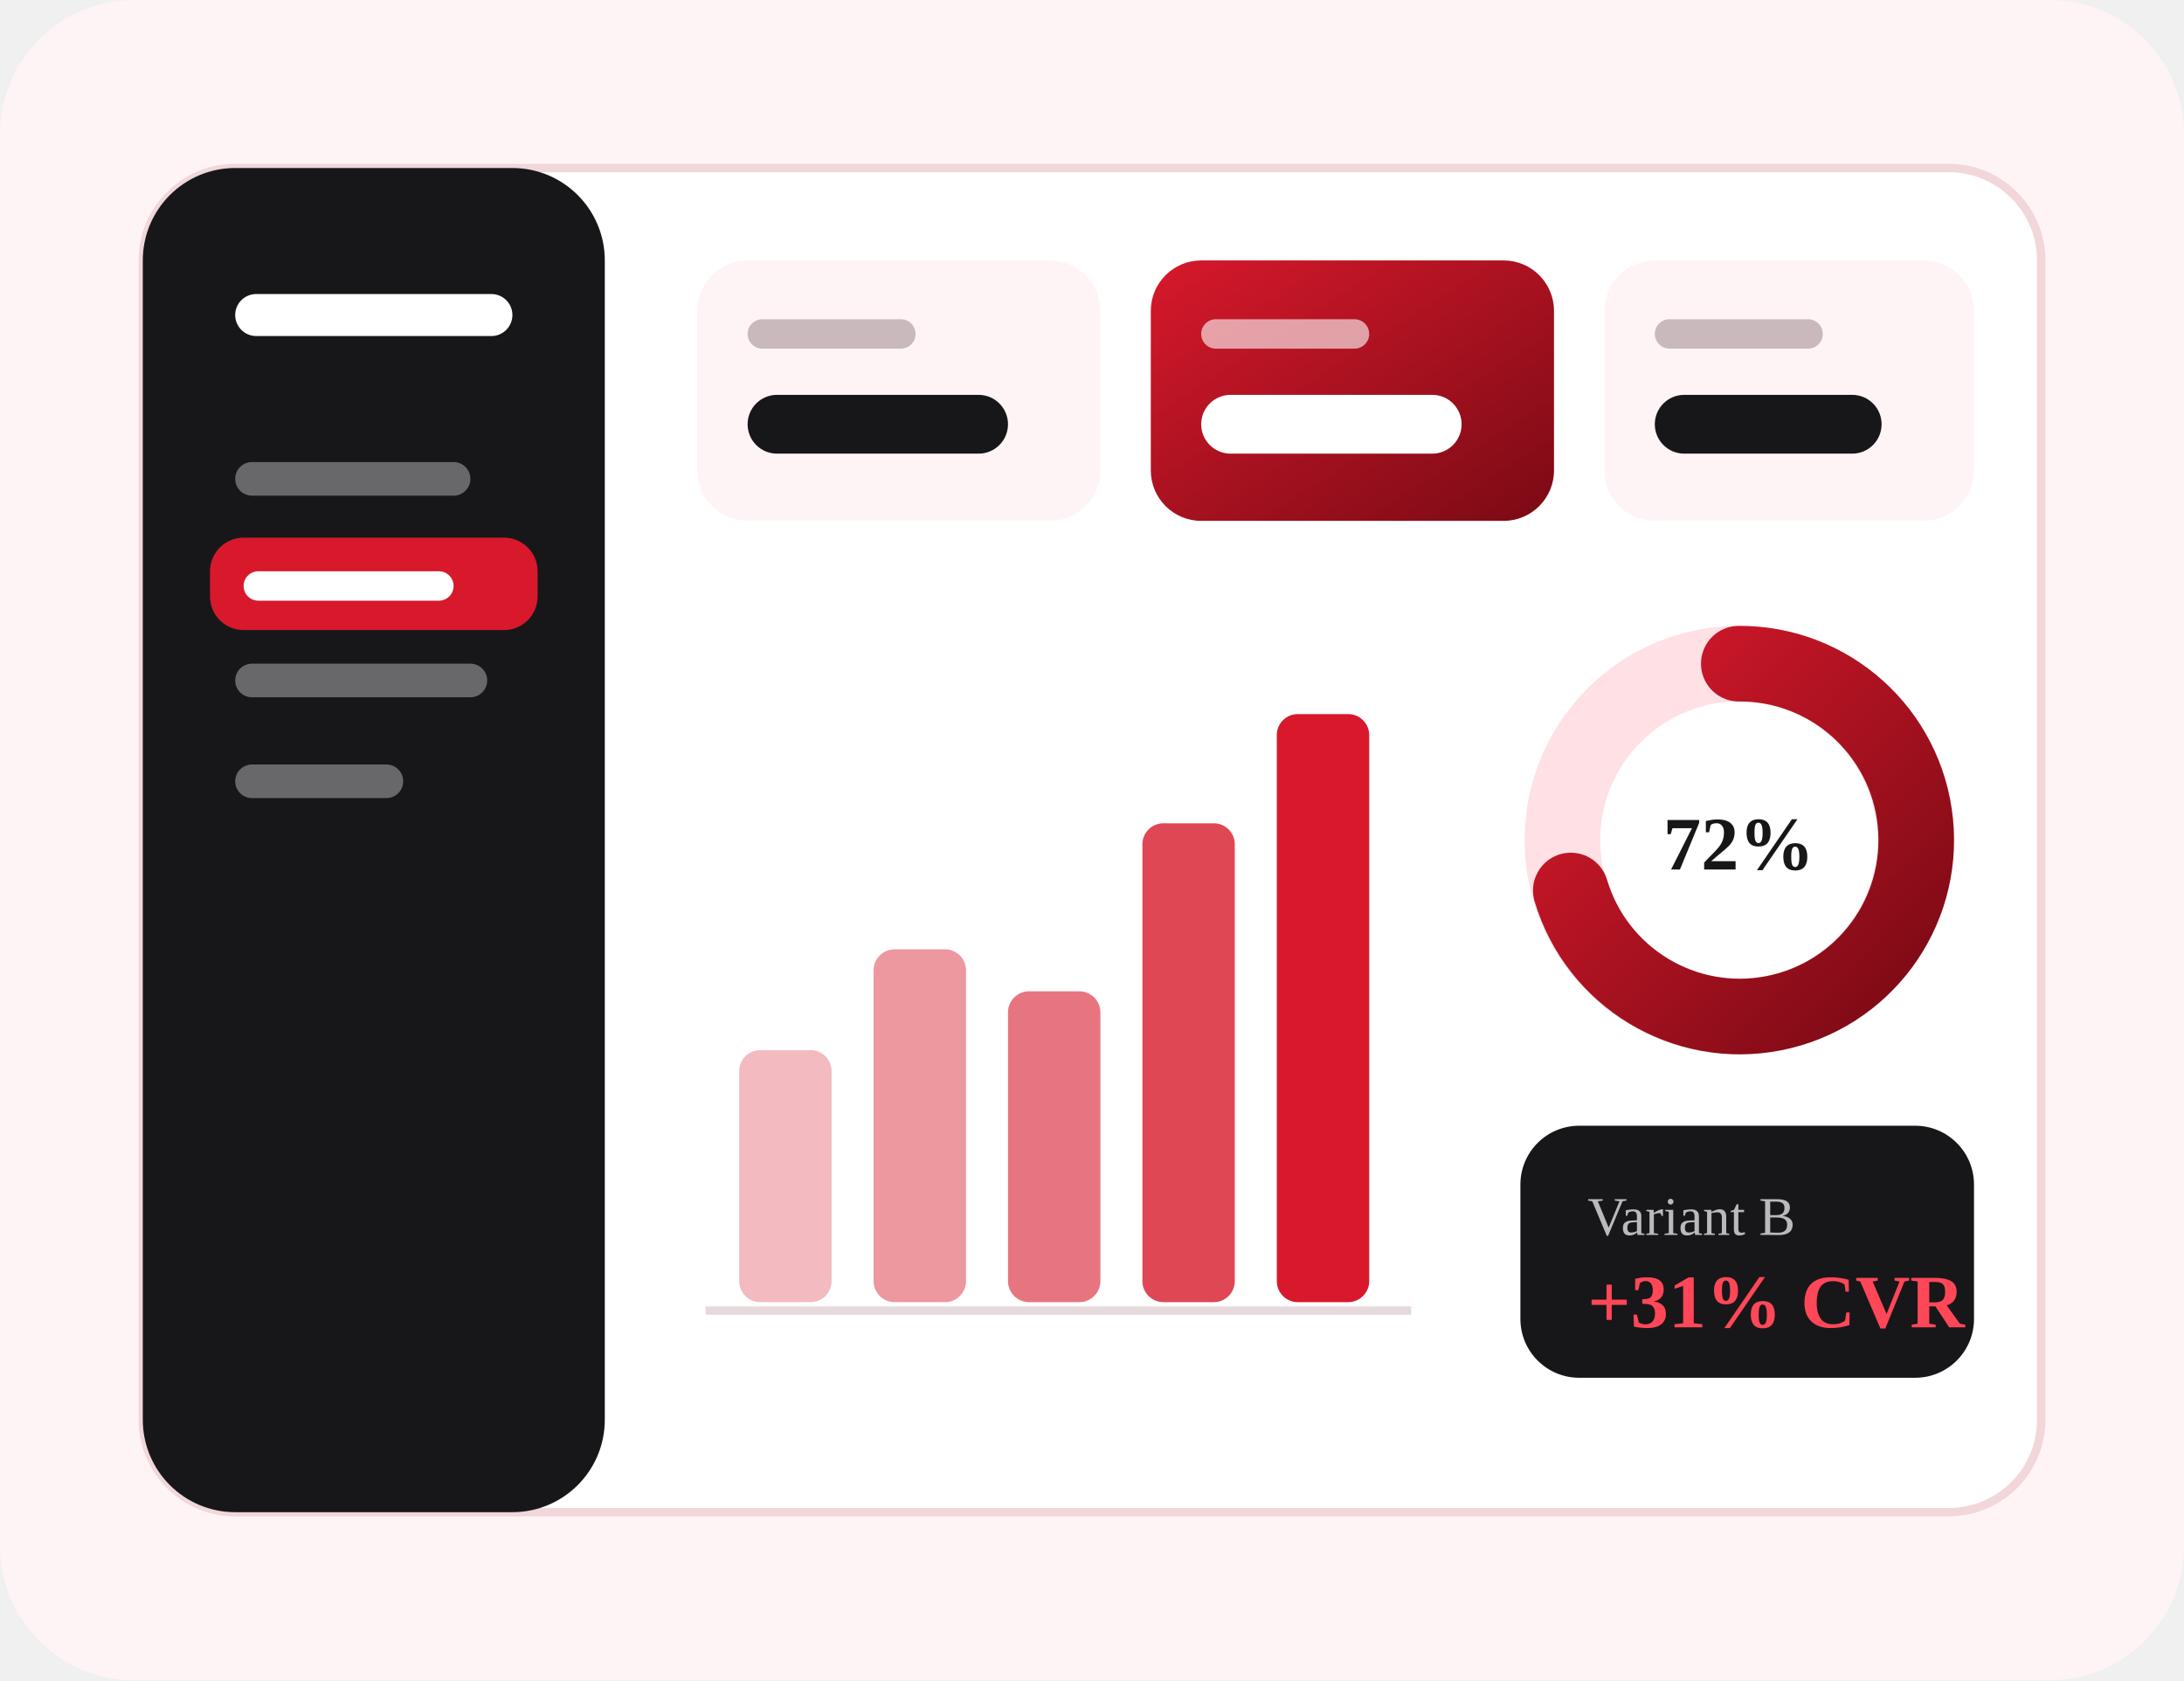
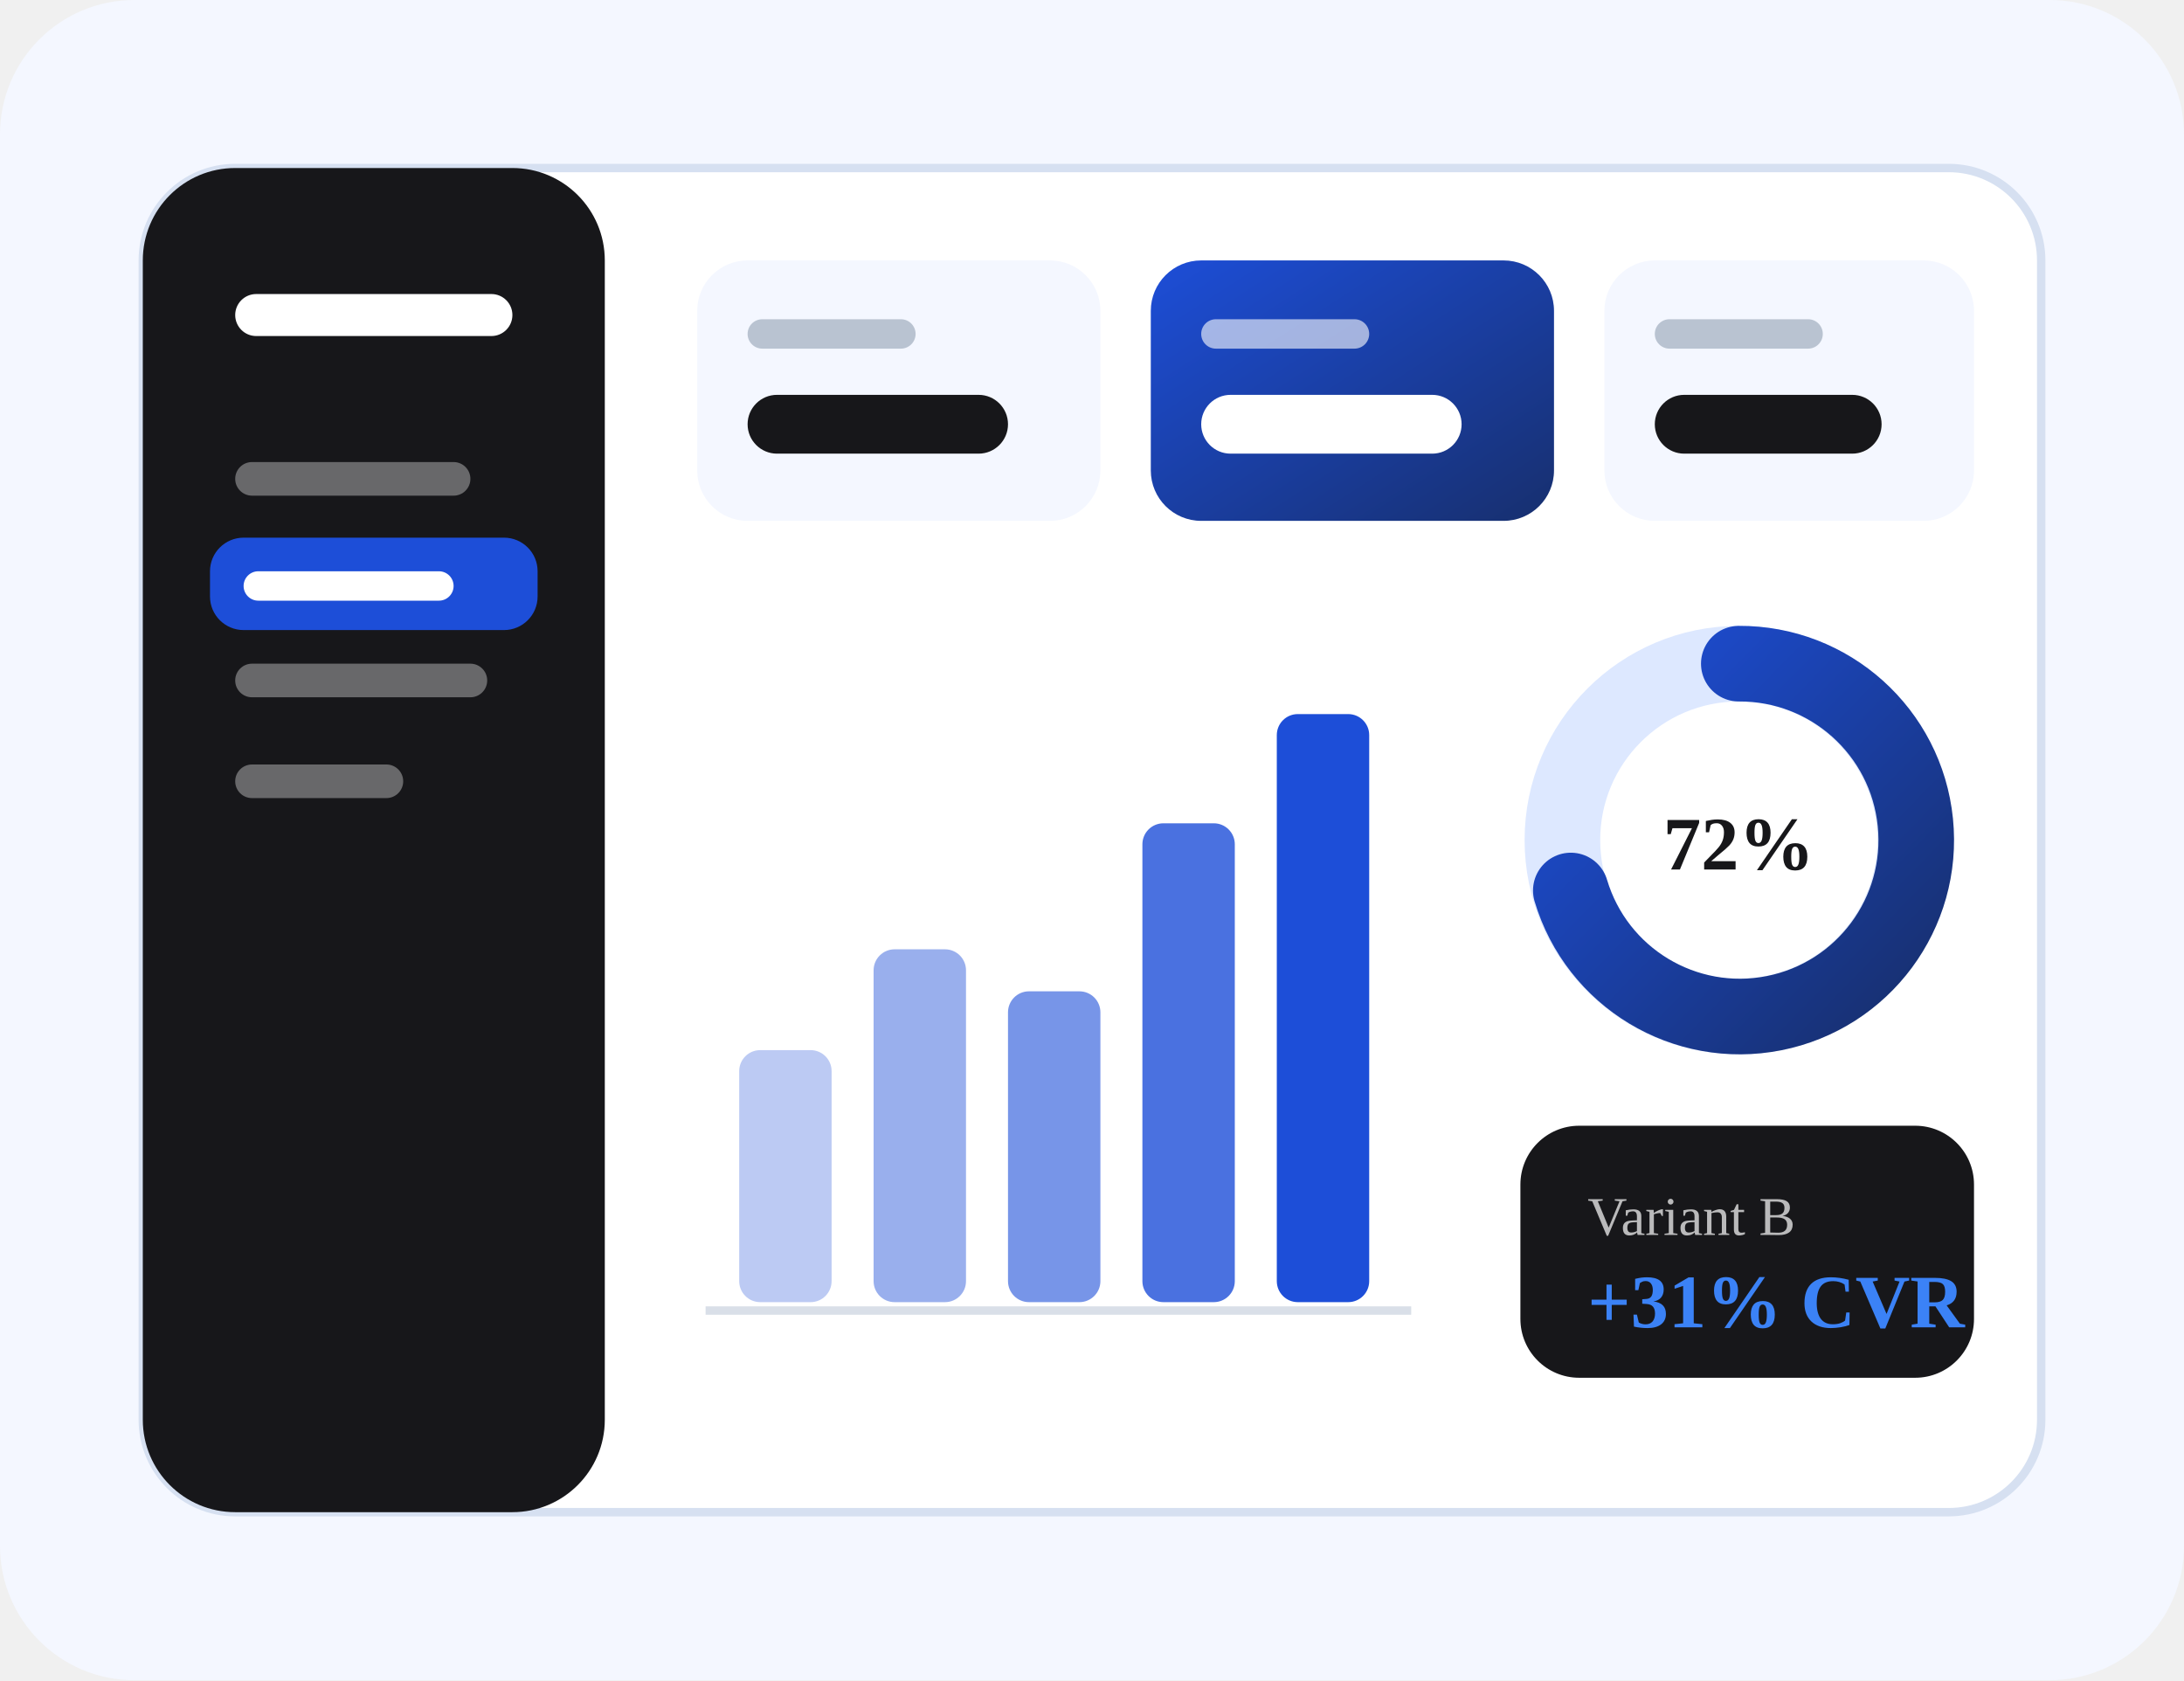
<svg xmlns="http://www.w3.org/2000/svg" viewBox="0 0 520 400" fill="none">
  <defs>
    <linearGradient id="ar2" x1="0" y1="0" x2="1" y2="1">
-       <stop offset="0" stop-color="#d7192b" />
-       <stop offset="1" stop-color="#7a0a15" />
+       <stop offset="0" stop-color="#1d4ed8" />
+       <stop offset="1" stop-color="#172f6e" />
    </linearGradient>
  </defs>
-   <rect width="520" height="400" rx="32" fill="#fff4f5" />
-   <rect x="34" y="40" width="452" height="320" rx="22" fill="#fff" stroke="#f1d6da" stroke-width="2" />
+   <rect width="520" height="400" rx="32" fill="#f4f7ff" />
+   <rect x="34" y="40" width="452" height="320" rx="22" fill="#fff" stroke="#d6e0f1" stroke-width="2" />
  <rect x="34" y="40" width="110" height="320" rx="22" fill="#17171a" />
  <rect x="56" y="70" width="66" height="10" rx="5" fill="#fff" />
  <g fill="#fff" opacity=".35">
    <rect x="56" y="110" width="56" height="8" rx="4" />
    <rect x="56" y="134" width="46" height="8" rx="4" />
    <rect x="56" y="158" width="60" height="8" rx="4" />
    <rect x="56" y="182" width="40" height="8" rx="4" />
  </g>
-   <rect x="50" y="128" width="78" height="22" rx="8" fill="#d7192b" />
+   <rect x="50" y="128" width="78" height="22" rx="8" fill="#1d4ed8" />
  <rect x="58" y="136" width="50" height="7" rx="3.5" fill="#fff" />
-   <rect x="166" y="62" width="96" height="62" rx="12" fill="#fff4f5" />
-   <rect x="178" y="76" width="40" height="7" rx="3.5" fill="#c9b9bc" />
+   <rect x="166" y="62" width="96" height="62" rx="12" fill="#f4f7ff" />
+   <rect x="178" y="76" width="40" height="7" rx="3.5" fill="#b9c3d1" />
  <rect x="178" y="94" width="62" height="14" rx="7" fill="#17171a" />
  <rect x="274" y="62" width="96" height="62" rx="12" fill="url(#ar2)" />
  <rect x="286" y="76" width="40" height="7" rx="3.5" fill="#fff" opacity=".6" />
  <rect x="286" y="94" width="62" height="14" rx="7" fill="#fff" />
-   <rect x="382" y="62" width="88" height="62" rx="12" fill="#fff4f5" />
-   <rect x="394" y="76" width="40" height="7" rx="3.5" fill="#c9b9bc" />
+   <rect x="382" y="62" width="88" height="62" rx="12" fill="#f4f7ff" />
+   <rect x="394" y="76" width="40" height="7" rx="3.5" fill="#b9c3d1" />
  <rect x="394" y="94" width="54" height="14" rx="7" fill="#17171a" />
-   <g fill="#d7192b">
+   <g fill="#1d4ed8">
    <rect x="176" y="250" width="22" height="60" rx="5" opacity=".3" />
    <rect x="208" y="226" width="22" height="84" rx="5" opacity=".45" />
    <rect x="240" y="236" width="22" height="74" rx="5" opacity=".6" />
    <rect x="272" y="196" width="22" height="114" rx="5" opacity=".8" />
    <rect x="304" y="170" width="22" height="140" rx="5" />
  </g>
-   <path d="M168 312h168" stroke="#e6d9db" stroke-width="2" />
-   <circle cx="414" cy="200" r="42" stroke="#ffe0e4" stroke-width="18" />
+   <path d="M168 312h168" stroke="#d9dfe8" stroke-width="2" />
+   <circle cx="414" cy="200" r="42" stroke="#dde8ff" stroke-width="18" />
  <path d="M414 158a42 42 0 1 1-40 54" stroke="url(#ar2)" stroke-width="18" stroke-linecap="round" />
  <text x="396" y="207" font-family="Times New Roman, serif" font-size="18" font-weight="700" fill="#17171a">72%</text>
  <rect x="362" y="268" width="108" height="60" rx="14" fill="#17171a" />
  <text x="378" y="294" font-family="Times New Roman, serif" font-size="13" fill="#fff" opacity=".7">Variant B</text>
-   <text x="378" y="316" font-family="Times New Roman, serif" font-size="18" font-weight="700" fill="#ff4757">+31% CVR</text>
+   <text x="378" y="316" font-family="Times New Roman, serif" font-size="18" font-weight="700" fill="#3b82f6">+31% CVR</text>
</svg>
